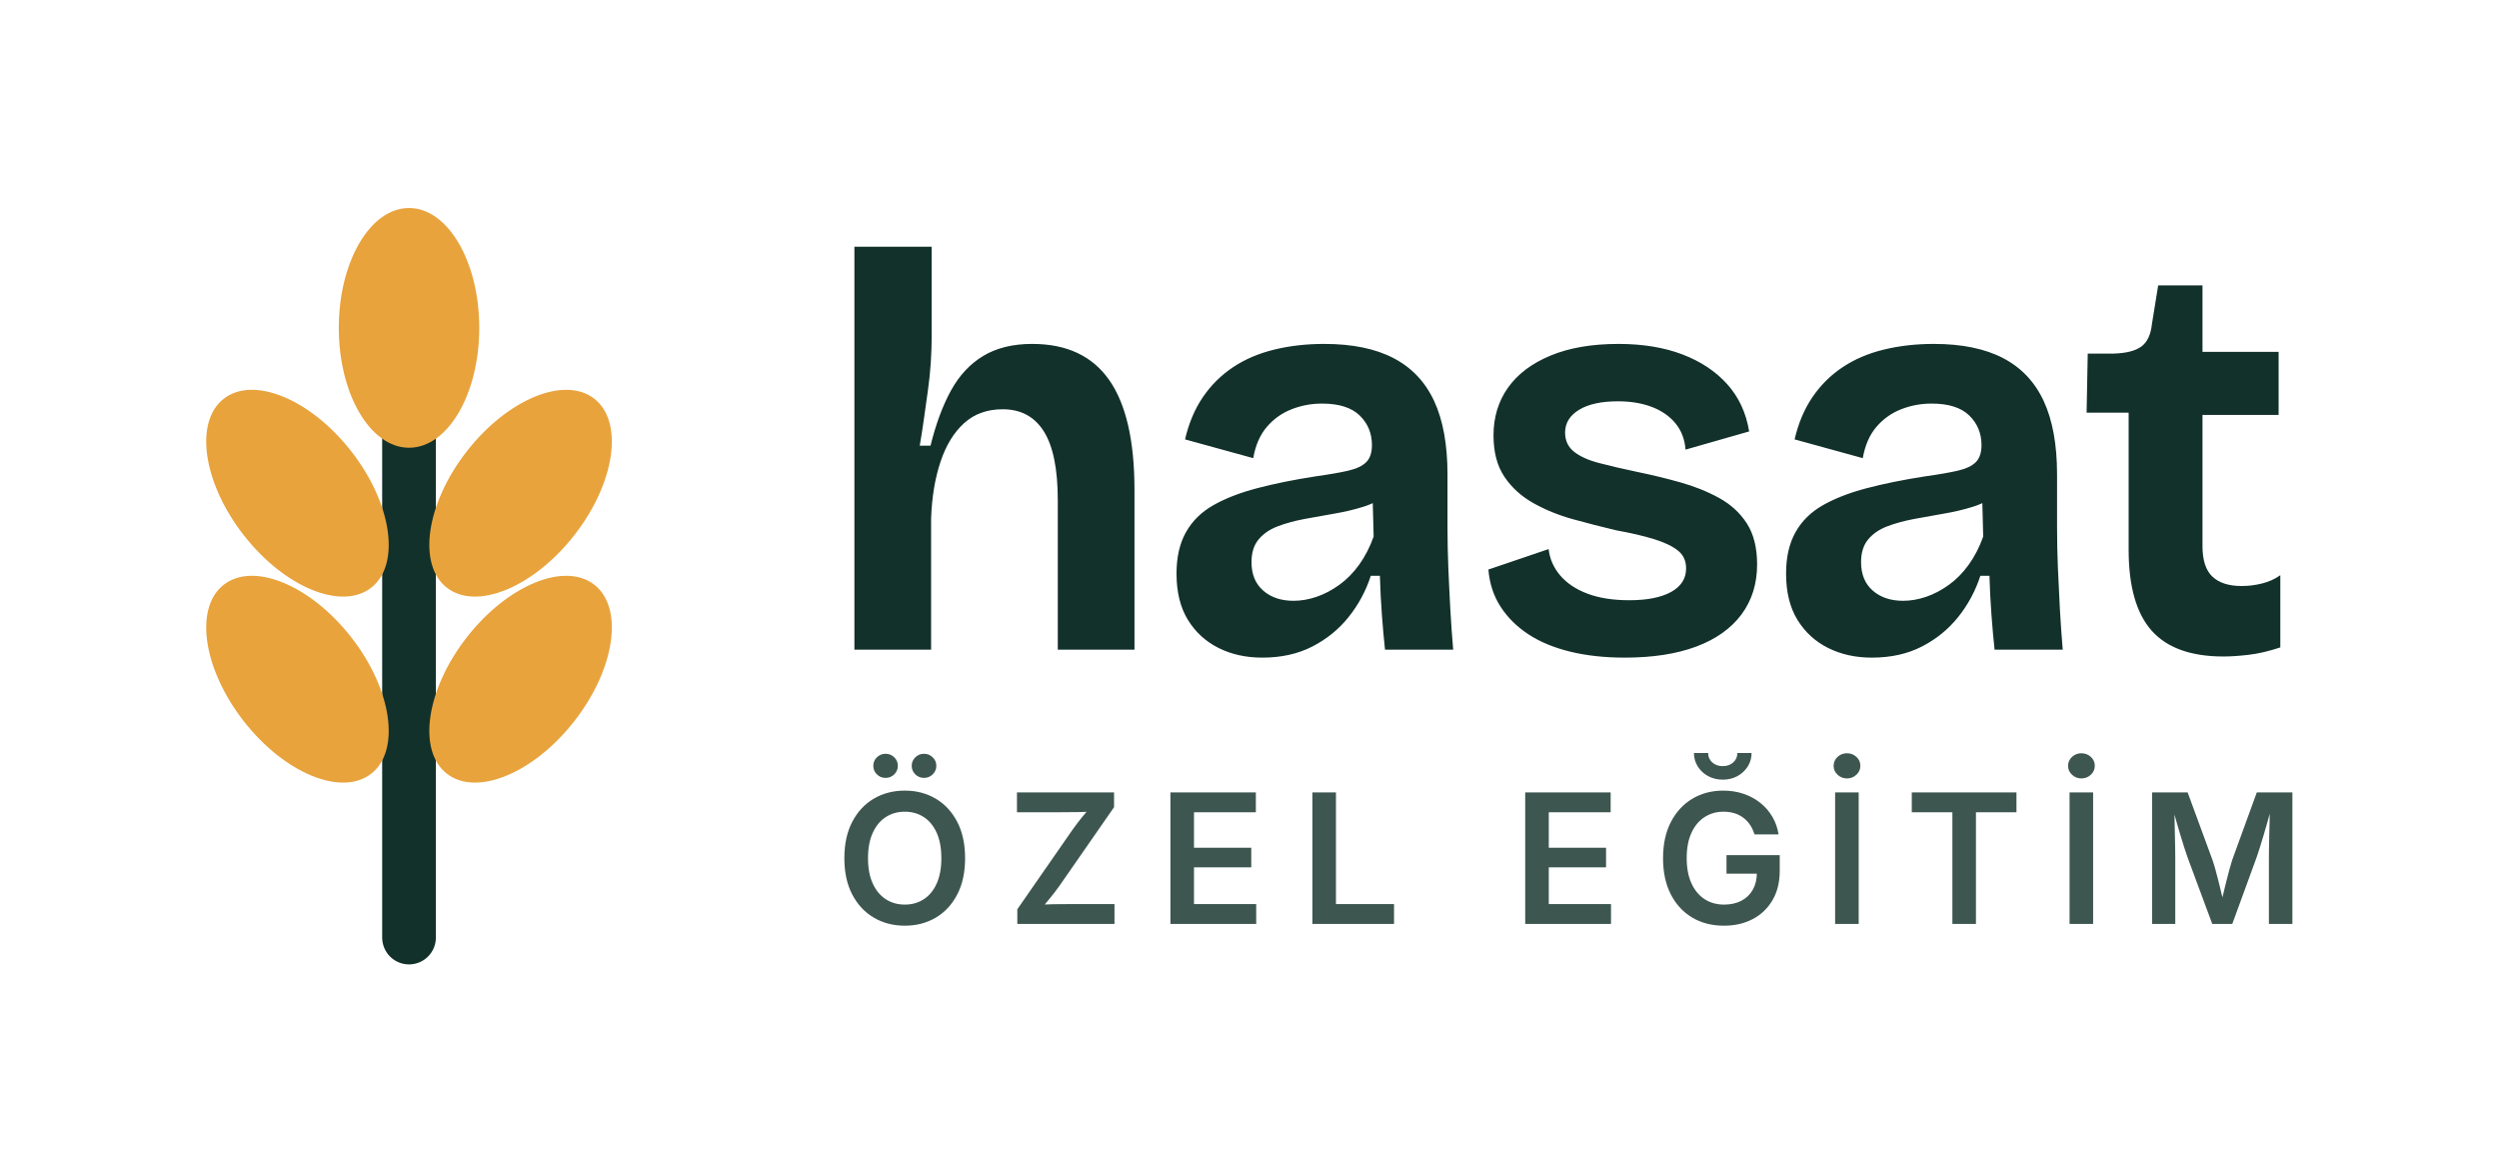
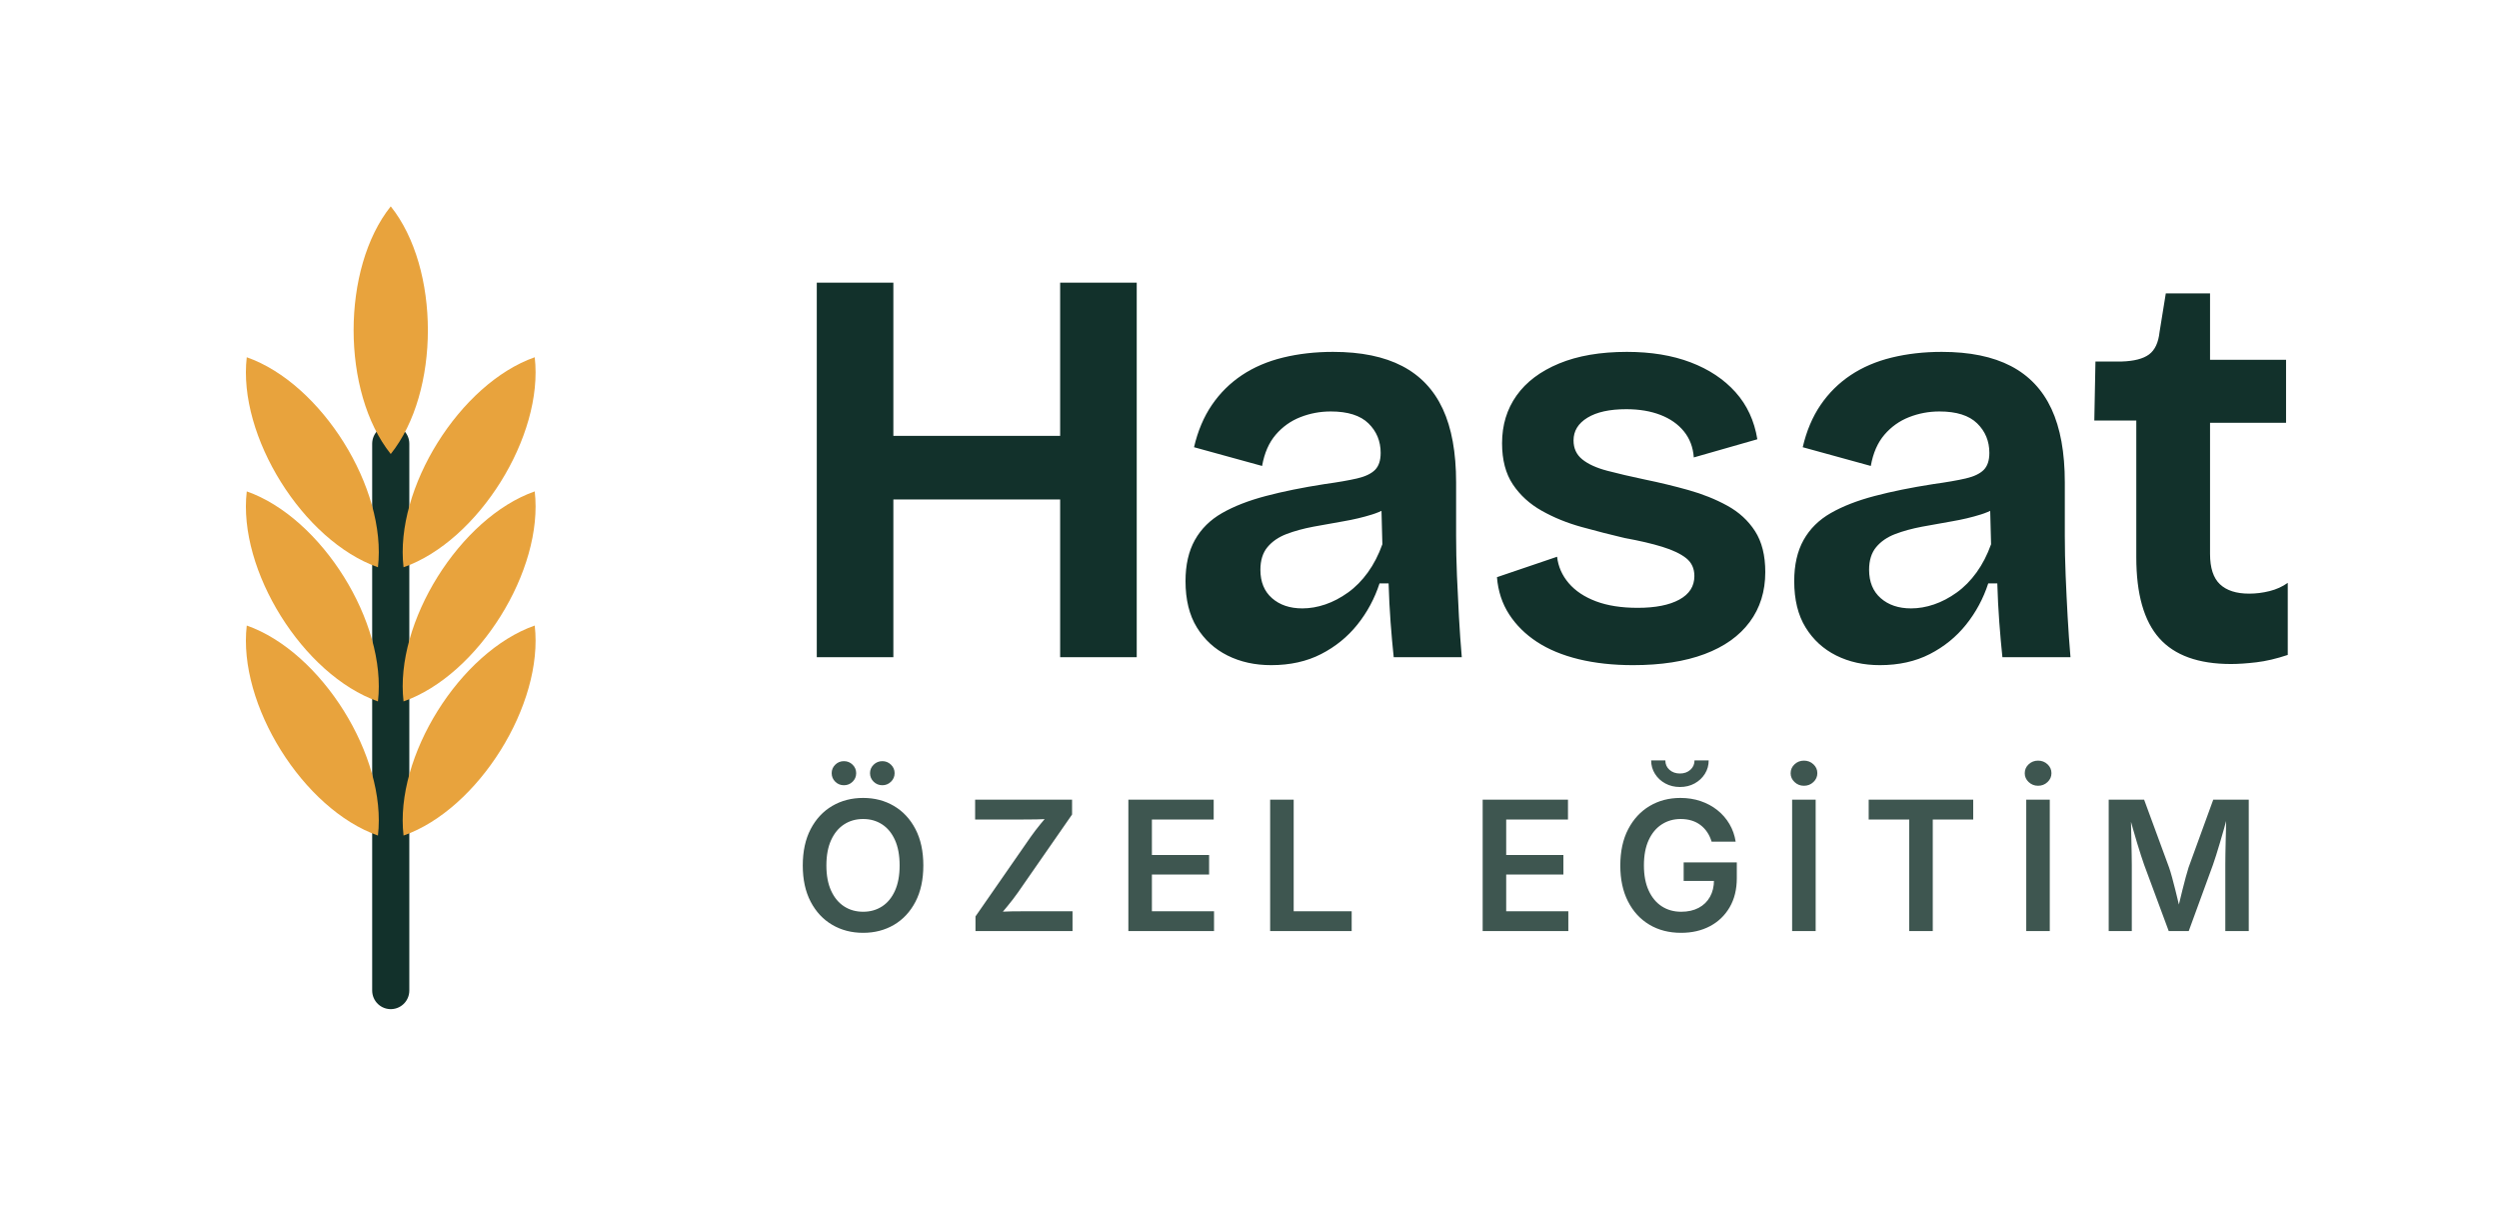
- <svg xmlns="http://www.w3.org/2000/svg" viewBox="0 0 290.33 135.84" width="290" height="136" role="img" aria-label="Hasat Özel Eğitim">
+ <svg xmlns="http://www.w3.org/2000/svg" viewBox="0 0 289.58 141.36" width="290" height="141" role="img" aria-label="Hasat Özel Eğitim">
  <g transform="translate(24 24)">
-     <g transform="translate(-24.48 -6.48) scale(2.4)">
-       <path d="M20 38 V13" fill="none" stroke="#12312B" stroke-width="2.6" stroke-linecap="round" />
-       <ellipse cx="20" cy="8.5" rx="3.4" ry="5.8" fill="#E8A33D" />
-       <ellipse cx="14.6" cy="16.5" rx="3.3" ry="5.8" transform="rotate(-38 14.6 16.5)" fill="#E8A33D" />
-       <ellipse cx="25.4" cy="16.5" rx="3.3" ry="5.8" transform="rotate(38 25.4 16.5)" fill="#E8A33D" />
-       <ellipse cx="14.6" cy="25.5" rx="3.3" ry="5.8" transform="rotate(-38 14.6 25.5)" fill="#E8A33D" />
-       <ellipse cx="25.4" cy="25.5" rx="3.3" ry="5.8" transform="rotate(38 25.4 25.5)" fill="#E8A33D" />
+     <g transform="translate(-27.12 -1.2) scale(2.4)">
+       <path d="M20 38.5 V12" fill="none" stroke="#12312B" stroke-width="1.8" stroke-linecap="round" />
+       <path transform="translate(20 6.5) rotate(0)" d="M0 -6 C 2.4 -3, 2.4 3, 0 6 C -2.4 3, -2.4 -3, 0 -6 Z" fill="#E8A33D" />
+       <path transform="translate(16.2 12.9) rotate(-32)" d="M0 -6 C 2.4 -3, 2.4 3, 0 6 C -2.4 3, -2.4 -3, 0 -6 Z" fill="#E8A33D" />
+       <path transform="translate(23.8 12.9) rotate(32)" d="M0 -6 C 2.4 -3, 2.4 3, 0 6 C -2.4 3, -2.4 -3, 0 -6 Z" fill="#E8A33D" />
+       <path transform="translate(16.2 19.4) rotate(-32)" d="M0 -6 C 2.4 -3, 2.4 3, 0 6 C -2.4 3, -2.4 -3, 0 -6 Z" fill="#E8A33D" />
+       <path transform="translate(23.8 19.4) rotate(32)" d="M0 -6 C 2.4 -3, 2.4 3, 0 6 C -2.4 3, -2.4 -3, 0 -6 Z" fill="#E8A33D" />
+       <path transform="translate(16.2 25.9) rotate(-32)" d="M0 -6 C 2.4 -3, 2.4 3, 0 6 C -2.4 3, -2.4 -3, 0 -6 Z" fill="#E8A33D" />
+       <path transform="translate(23.8 25.9) rotate(32)" d="M0 -6 C 2.4 -3, 2.4 3, 0 6 C -2.4 3, -2.4 -3, 0 -6 Z" fill="#E8A33D" />
    </g>
-     <path transform="translate(0 51.29)" fill="#12312B" d="M75.264 0.0V-20.922V-46.794H84.24V-36.366Q84.24 -34.98 84.141 -33.396Q84.042 -31.812 83.811 -30.162Q83.58 -28.512 83.349 -26.862Q83.118 -25.212 82.854 -23.694H84.108Q85.032 -27.456 86.484 -30.096Q87.936 -32.736 90.246 -34.122Q92.556 -35.508 95.922 -35.508Q101.928 -35.508 104.865 -31.317Q107.802 -27.126 107.802 -18.546V0.0H98.892V-17.358Q98.892 -22.77 97.275 -25.344Q95.658 -27.918 92.49 -27.918Q89.784 -27.918 88.002 -26.301Q86.22 -24.684 85.263 -21.813Q84.306 -18.942 84.174 -15.246V0.0ZM122.652 0.924Q119.814 0.924 117.57 -0.198Q115.326 -1.32 114.006 -3.465Q112.686 -5.61 112.686 -8.844Q112.686 -11.682 113.775 -13.629Q114.864 -15.576 116.943 -16.764Q119.022 -17.952 122.025 -18.744Q125.028 -19.536 128.856 -20.13Q131.232 -20.46 132.651 -20.79Q134.07 -21.12 134.73 -21.78Q135.39 -22.44 135.39 -23.76Q135.39 -25.806 133.971 -27.192Q132.552 -28.578 129.582 -28.578Q127.734 -28.578 126.051 -27.918Q124.368 -27.258 123.18 -25.872Q121.992 -24.486 121.596 -22.242L113.676 -24.42Q114.336 -27.258 115.755 -29.337Q117.174 -31.416 119.253 -32.802Q121.332 -34.188 124.038 -34.848Q126.744 -35.508 129.846 -35.508Q134.73 -35.508 137.898 -33.858Q141.066 -32.208 142.617 -28.875Q144.168 -25.542 144.168 -20.328V-14.124Q144.168 -11.88 144.267 -9.471Q144.366 -7.062 144.498 -4.686Q144.63 -2.31 144.828 0.0H136.908Q136.71 -1.848 136.545 -4.059Q136.38 -6.27 136.314 -8.58H135.258Q134.4 -5.94 132.684 -3.795Q130.968 -1.65 128.46 -0.363Q125.952 0.924 122.652 0.924ZM126.282 -5.676Q127.602 -5.676 128.955 -6.138Q130.308 -6.6 131.595 -7.524Q132.882 -8.448 133.905 -9.867Q134.928 -11.286 135.588 -13.134L135.456 -18.216L137.04 -18.018Q135.984 -17.094 134.4 -16.599Q132.816 -16.104 131.067 -15.807Q129.318 -15.51 127.569 -15.18Q125.82 -14.85 124.434 -14.322Q123.048 -13.794 122.223 -12.804Q121.398 -11.814 121.398 -10.164Q121.398 -8.052 122.751 -6.864Q124.104 -5.676 126.282 -5.676ZM164.76 0.924Q161.262 0.924 158.424 0.231Q155.586 -0.462 153.573 -1.782Q151.56 -3.102 150.339 -4.983Q149.118 -6.864 148.92 -9.306L155.916 -11.682Q156.114 -9.966 157.269 -8.613Q158.424 -7.26 160.437 -6.501Q162.45 -5.742 165.288 -5.742Q168.39 -5.742 170.139 -6.699Q171.888 -7.656 171.888 -9.438Q171.888 -10.758 170.931 -11.517Q169.974 -12.276 168.159 -12.837Q166.344 -13.398 163.77 -13.86Q161.262 -14.454 158.754 -15.147Q156.246 -15.84 154.134 -17.028Q152.022 -18.216 150.768 -20.097Q149.514 -21.978 149.514 -24.882Q149.514 -28.05 151.197 -30.426Q152.88 -32.802 156.147 -34.155Q159.414 -35.508 164.034 -35.508Q168.258 -35.508 171.459 -34.287Q174.66 -33.066 176.673 -30.822Q178.686 -28.578 179.214 -25.344L171.822 -23.232Q171.69 -25.014 170.667 -26.268Q169.644 -27.522 167.928 -28.182Q166.212 -28.842 163.968 -28.842Q161.064 -28.842 159.447 -27.852Q157.83 -26.862 157.83 -25.212Q157.83 -23.826 158.853 -23.001Q159.876 -22.176 161.757 -21.681Q163.638 -21.186 166.146 -20.658Q168.72 -20.13 171.195 -19.437Q173.67 -18.744 175.716 -17.622Q177.762 -16.5 178.95 -14.652Q180.138 -12.804 180.138 -9.9Q180.138 -6.534 178.323 -4.092Q176.508 -1.65 173.076 -0.363Q169.644 0.924 164.76 0.924ZM193.47 0.924Q190.632 0.924 188.388 -0.198Q186.144 -1.32 184.824 -3.465Q183.504 -5.61 183.504 -8.844Q183.504 -11.682 184.593 -13.629Q185.682 -15.576 187.761 -16.764Q189.84 -17.952 192.843 -18.744Q195.846 -19.536 199.674 -20.13Q202.05 -20.46 203.469 -20.79Q204.888 -21.12 205.548 -21.78Q206.208 -22.44 206.208 -23.76Q206.208 -25.806 204.789 -27.192Q203.37 -28.578 200.4 -28.578Q198.552 -28.578 196.869 -27.918Q195.186 -27.258 193.998 -25.872Q192.81 -24.486 192.414 -22.242L184.494 -24.42Q185.154 -27.258 186.573 -29.337Q187.992 -31.416 190.071 -32.802Q192.15 -34.188 194.856 -34.848Q197.562 -35.508 200.664 -35.508Q205.548 -35.508 208.716 -33.858Q211.884 -32.208 213.435 -28.875Q214.986 -25.542 214.986 -20.328V-14.124Q214.986 -11.88 215.085 -9.471Q215.184 -7.062 215.316 -4.686Q215.448 -2.31 215.646 0.0H207.726Q207.528 -1.848 207.363 -4.059Q207.198 -6.27 207.132 -8.58H206.076Q205.218 -5.94 203.502 -3.795Q201.786 -1.65 199.278 -0.363Q196.77 0.924 193.47 0.924ZM197.1 -5.676Q198.42 -5.676 199.773 -6.138Q201.126 -6.6 202.413 -7.524Q203.7 -8.448 204.723 -9.867Q205.746 -11.286 206.406 -13.134L206.274 -18.216L207.858 -18.018Q206.802 -17.094 205.218 -16.599Q203.634 -16.104 201.885 -15.807Q200.136 -15.51 198.387 -15.18Q196.638 -14.85 195.252 -14.322Q193.866 -13.794 193.041 -12.804Q192.216 -11.814 192.216 -10.164Q192.216 -8.052 193.569 -6.864Q194.922 -5.676 197.1 -5.676ZM234.324 0.792Q228.648 0.792 225.975 -2.211Q223.302 -5.214 223.302 -11.616V-27.522H218.418L218.55 -34.386H221.586Q223.764 -34.452 224.787 -35.211Q225.81 -35.97 226.008 -37.818L226.734 -42.306H231.882V-34.584H240.726V-27.258H231.882V-12.012Q231.882 -9.57 233.037 -8.481Q234.192 -7.392 236.436 -7.392Q237.624 -7.392 238.812 -7.689Q240 -7.986 240.924 -8.646V-0.264Q238.944 0.396 237.261 0.594Q235.578 0.792 234.324 0.792Z" />
-     <path transform="translate(0 83.14)" fill="#3E5650" d="M81.12 0.205Q79.11 0.205 77.521 -0.728Q75.932 -1.661 75.014 -3.415Q74.096 -5.168 74.096 -7.629Q74.096 -10.1 75.014 -11.859Q75.932 -13.617 77.521 -14.55Q79.11 -15.483 81.12 -15.483Q83.12 -15.483 84.704 -14.55Q86.288 -13.617 87.206 -11.859Q88.123 -10.1 88.123 -7.629Q88.123 -5.168 87.206 -3.409Q86.288 -1.651 84.704 -0.723Q83.12 0.205 81.12 0.205ZM81.12 -2.246Q82.361 -2.246 83.32 -2.866Q84.278 -3.486 84.822 -4.691Q85.365 -5.896 85.365 -7.629Q85.365 -9.382 84.822 -10.587Q84.278 -11.792 83.32 -12.412Q82.361 -13.033 81.12 -13.033Q79.869 -13.033 78.905 -12.407Q77.941 -11.782 77.393 -10.577Q76.844 -9.372 76.844 -7.629Q76.844 -5.896 77.393 -4.696Q77.941 -3.497 78.905 -2.871Q79.869 -2.246 81.12 -2.246ZM83.355 -16.96Q82.761 -16.96 82.34 -17.37Q81.92 -17.78 81.92 -18.365Q81.92 -18.939 82.34 -19.349Q82.761 -19.759 83.355 -19.759Q83.94 -19.759 84.36 -19.349Q84.781 -18.939 84.781 -18.365Q84.781 -17.78 84.36 -17.37Q83.94 -16.96 83.355 -16.96ZM78.885 -16.96Q78.29 -16.96 77.875 -17.37Q77.459 -17.78 77.459 -18.365Q77.459 -18.939 77.875 -19.349Q78.29 -19.759 78.885 -19.759Q79.479 -19.759 79.895 -19.349Q80.31 -18.939 80.31 -18.365Q80.31 -17.78 79.895 -17.37Q79.479 -16.96 78.885 -16.96ZM94.19 0.0V-1.702L100.599 -10.931Q101.132 -11.689 101.763 -12.458Q102.393 -13.228 103.039 -13.976L103.265 -13.094Q102.27 -13.002 101.265 -12.987Q100.26 -12.971 99.256 -12.971H94.149V-15.278H105.428V-13.556L99.132 -4.491Q98.569 -3.691 97.907 -2.892Q97.246 -2.092 96.579 -1.302L96.354 -2.184Q97.389 -2.276 98.415 -2.292Q99.44 -2.307 100.466 -2.307H105.48V0.0ZM111.977 0.0V-15.278H121.903V-12.971H114.715V-8.849H121.37V-6.573H114.715V-2.307H121.944V0.0ZM128.472 0.0V-15.278H131.21V-2.307H137.957V0.0ZM153.197 0.0V-15.278H163.123V-12.971H155.935V-8.849H162.589V-6.573H155.935V-2.307H163.164V0.0ZM176.285 0.205Q174.173 0.205 172.583 -0.749Q170.994 -1.702 170.102 -3.456Q169.21 -5.209 169.21 -7.619Q169.21 -10.09 170.127 -11.848Q171.045 -13.607 172.624 -14.545Q174.203 -15.483 176.203 -15.483Q177.464 -15.483 178.556 -15.114Q179.648 -14.745 180.504 -14.063Q181.361 -13.381 181.909 -12.448Q182.458 -11.515 182.632 -10.397H179.833Q179.648 -11.013 179.325 -11.495Q179.002 -11.977 178.546 -12.325Q178.09 -12.674 177.51 -12.853Q176.931 -13.033 176.234 -13.033Q175.003 -13.033 174.034 -12.407Q173.065 -11.782 172.512 -10.582Q171.958 -9.382 171.958 -7.639Q171.958 -5.917 172.512 -4.712Q173.065 -3.507 174.039 -2.876Q175.013 -2.246 176.295 -2.246Q177.464 -2.246 178.32 -2.697Q179.177 -3.148 179.643 -3.979Q180.11 -4.809 180.11 -5.937L180.735 -5.834H176.582V-7.988H182.765V-6.152Q182.765 -4.194 181.93 -2.763Q181.094 -1.333 179.633 -0.564Q178.172 0.205 176.285 0.205ZM176.152 -16.755Q175.208 -16.755 174.449 -17.165Q173.691 -17.575 173.245 -18.283Q172.799 -18.99 172.799 -19.852H174.449Q174.449 -19.185 174.931 -18.754Q175.413 -18.324 176.152 -18.324Q176.88 -18.324 177.362 -18.754Q177.844 -19.185 177.844 -19.852H179.494Q179.494 -18.99 179.053 -18.288Q178.613 -17.585 177.859 -17.17Q177.105 -16.755 176.152 -16.755ZM191.939 -15.278V0.0H189.201V-15.278ZM190.575 -16.898Q189.939 -16.898 189.483 -17.329Q189.027 -17.76 189.027 -18.354Q189.027 -18.97 189.483 -19.395Q189.939 -19.821 190.575 -19.821Q191.221 -19.821 191.677 -19.395Q192.134 -18.97 192.134 -18.365Q192.134 -17.76 191.677 -17.329Q191.221 -16.898 190.575 -16.898ZM198.108 -12.971V-15.278H210.269V-12.971H205.563V0.0H202.825V-12.971ZM219.176 -15.278V0.0H216.438V-15.278ZM217.812 -16.898Q217.177 -16.898 216.72 -17.329Q216.264 -17.76 216.264 -18.354Q216.264 -18.97 216.72 -19.395Q217.177 -19.821 217.812 -19.821Q218.458 -19.821 218.915 -19.395Q219.371 -18.97 219.371 -18.365Q219.371 -17.76 218.915 -17.329Q218.458 -16.898 217.812 -16.898ZM226.032 0.0V-15.278H230.154L233.056 -7.393Q233.21 -6.952 233.4 -6.26Q233.59 -5.568 233.789 -4.768Q233.989 -3.968 234.169 -3.204Q234.348 -2.44 234.471 -1.856H233.918Q234.041 -2.43 234.22 -3.184Q234.4 -3.938 234.6 -4.742Q234.799 -5.547 234.989 -6.245Q235.179 -6.942 235.322 -7.393L238.194 -15.278H242.326V0.0H239.598V-7.711Q239.598 -8.203 239.609 -8.9Q239.619 -9.598 239.639 -10.397Q239.66 -11.197 239.68 -12.012Q239.701 -12.828 239.701 -13.566H239.896Q239.691 -12.756 239.45 -11.91Q239.209 -11.064 238.973 -10.269Q238.737 -9.475 238.527 -8.808Q238.317 -8.142 238.163 -7.711L235.343 0.0H233.015L230.154 -7.711Q230.001 -8.142 229.79 -8.793Q229.58 -9.444 229.339 -10.233Q229.098 -11.023 228.857 -11.879Q228.616 -12.735 228.381 -13.566H228.606Q228.616 -12.879 228.637 -12.074Q228.657 -11.269 228.673 -10.459Q228.688 -9.649 228.704 -8.936Q228.719 -8.224 228.719 -7.711V0.0Z" />
+     <path transform="translate(0 52.43)" fill="#12312B" d="M98.76 0.0V-43.56H107.67V0.0ZM70.446 0.0V-43.56H79.356V0.0ZM75.792 -18.348V-25.74H102.456V-18.348ZM123.312 0.924Q120.474 0.924 118.23 -0.198Q115.986 -1.32 114.666 -3.465Q113.346 -5.61 113.346 -8.844Q113.346 -11.682 114.435 -13.629Q115.524 -15.576 117.603 -16.764Q119.682 -17.952 122.685 -18.744Q125.688 -19.536 129.516 -20.13Q131.892 -20.46 133.311 -20.79Q134.73 -21.12 135.39 -21.78Q136.05 -22.44 136.05 -23.76Q136.05 -25.806 134.631 -27.192Q133.212 -28.578 130.242 -28.578Q128.394 -28.578 126.711 -27.918Q125.028 -27.258 123.84 -25.872Q122.652 -24.486 122.256 -22.242L114.336 -24.42Q114.996 -27.258 116.415 -29.337Q117.834 -31.416 119.913 -32.802Q121.992 -34.188 124.698 -34.848Q127.404 -35.508 130.506 -35.508Q135.39 -35.508 138.558 -33.858Q141.726 -32.208 143.277 -28.875Q144.828 -25.542 144.828 -20.328V-14.124Q144.828 -11.88 144.927 -9.471Q145.026 -7.062 145.158 -4.686Q145.29 -2.31 145.488 0.0H137.568Q137.37 -1.848 137.205 -4.059Q137.04 -6.27 136.974 -8.58H135.918Q135.06 -5.94 133.344 -3.795Q131.628 -1.65 129.12 -0.363Q126.612 0.924 123.312 0.924ZM126.942 -5.676Q128.262 -5.676 129.615 -6.138Q130.968 -6.6 132.255 -7.524Q133.542 -8.448 134.565 -9.867Q135.588 -11.286 136.248 -13.134L136.116 -18.216L137.7 -18.018Q136.644 -17.094 135.06 -16.599Q133.476 -16.104 131.727 -15.807Q129.978 -15.51 128.229 -15.18Q126.48 -14.85 125.094 -14.322Q123.708 -13.794 122.883 -12.804Q122.058 -11.814 122.058 -10.164Q122.058 -8.052 123.411 -6.864Q124.764 -5.676 126.942 -5.676ZM165.42 0.924Q161.922 0.924 159.084 0.231Q156.246 -0.462 154.233 -1.782Q152.22 -3.102 150.999 -4.983Q149.778 -6.864 149.58 -9.306L156.576 -11.682Q156.774 -9.966 157.929 -8.613Q159.084 -7.26 161.097 -6.501Q163.11 -5.742 165.948 -5.742Q169.05 -5.742 170.799 -6.699Q172.548 -7.656 172.548 -9.438Q172.548 -10.758 171.591 -11.517Q170.634 -12.276 168.819 -12.837Q167.004 -13.398 164.43 -13.86Q161.922 -14.454 159.414 -15.147Q156.906 -15.84 154.794 -17.028Q152.682 -18.216 151.428 -20.097Q150.174 -21.978 150.174 -24.882Q150.174 -28.05 151.857 -30.426Q153.54 -32.802 156.807 -34.155Q160.074 -35.508 164.694 -35.508Q168.918 -35.508 172.119 -34.287Q175.32 -33.066 177.333 -30.822Q179.346 -28.578 179.874 -25.344L172.482 -23.232Q172.35 -25.014 171.327 -26.268Q170.304 -27.522 168.588 -28.182Q166.872 -28.842 164.628 -28.842Q161.724 -28.842 160.107 -27.852Q158.49 -26.862 158.49 -25.212Q158.49 -23.826 159.513 -23.001Q160.536 -22.176 162.417 -21.681Q164.298 -21.186 166.806 -20.658Q169.38 -20.13 171.855 -19.437Q174.33 -18.744 176.376 -17.622Q178.422 -16.5 179.61 -14.652Q180.798 -12.804 180.798 -9.9Q180.798 -6.534 178.983 -4.092Q177.168 -1.65 173.736 -0.363Q170.304 0.924 165.42 0.924ZM194.13 0.924Q191.292 0.924 189.048 -0.198Q186.804 -1.32 185.484 -3.465Q184.164 -5.61 184.164 -8.844Q184.164 -11.682 185.253 -13.629Q186.342 -15.576 188.421 -16.764Q190.5 -17.952 193.503 -18.744Q196.506 -19.536 200.334 -20.13Q202.71 -20.46 204.129 -20.79Q205.548 -21.12 206.208 -21.78Q206.868 -22.44 206.868 -23.76Q206.868 -25.806 205.449 -27.192Q204.03 -28.578 201.06 -28.578Q199.212 -28.578 197.529 -27.918Q195.846 -27.258 194.658 -25.872Q193.47 -24.486 193.074 -22.242L185.154 -24.42Q185.814 -27.258 187.233 -29.337Q188.652 -31.416 190.731 -32.802Q192.81 -34.188 195.516 -34.848Q198.222 -35.508 201.324 -35.508Q206.208 -35.508 209.376 -33.858Q212.544 -32.208 214.095 -28.875Q215.646 -25.542 215.646 -20.328V-14.124Q215.646 -11.88 215.745 -9.471Q215.844 -7.062 215.976 -4.686Q216.108 -2.31 216.306 0.0H208.386Q208.188 -1.848 208.023 -4.059Q207.858 -6.27 207.792 -8.58H206.736Q205.878 -5.94 204.162 -3.795Q202.446 -1.65 199.938 -0.363Q197.43 0.924 194.13 0.924ZM197.76 -5.676Q199.08 -5.676 200.433 -6.138Q201.786 -6.6 203.073 -7.524Q204.36 -8.448 205.383 -9.867Q206.406 -11.286 207.066 -13.134L206.934 -18.216L208.518 -18.018Q207.462 -17.094 205.878 -16.599Q204.294 -16.104 202.545 -15.807Q200.796 -15.51 199.047 -15.18Q197.298 -14.85 195.912 -14.322Q194.526 -13.794 193.701 -12.804Q192.876 -11.814 192.876 -10.164Q192.876 -8.052 194.229 -6.864Q195.582 -5.676 197.76 -5.676ZM234.984 0.792Q229.308 0.792 226.635 -2.211Q223.962 -5.214 223.962 -11.616V-27.522H219.078L219.21 -34.386H222.246Q224.424 -34.452 225.447 -35.211Q226.47 -35.97 226.668 -37.818L227.394 -42.306H232.542V-34.584H241.386V-27.258H232.542V-12.012Q232.542 -9.57 233.697 -8.481Q234.852 -7.392 237.096 -7.392Q238.284 -7.392 239.472 -7.689Q240.66 -7.986 241.584 -8.646V-0.264Q239.604 0.396 237.921 0.594Q236.238 0.792 234.984 0.792Z" />
+     <path transform="translate(0 84.28)" fill="#3E5650" d="M75.84 0.205Q73.83 0.205 72.241 -0.728Q70.652 -1.661 69.734 -3.415Q68.816 -5.168 68.816 -7.629Q68.816 -10.1 69.734 -11.859Q70.652 -13.617 72.241 -14.55Q73.83 -15.483 75.84 -15.483Q77.84 -15.483 79.424 -14.55Q81.008 -13.617 81.926 -11.859Q82.843 -10.1 82.843 -7.629Q82.843 -5.168 81.926 -3.409Q81.008 -1.651 79.424 -0.723Q77.84 0.205 75.84 0.205ZM75.84 -2.246Q77.081 -2.246 78.04 -2.866Q78.998 -3.486 79.542 -4.691Q80.085 -5.896 80.085 -7.629Q80.085 -9.382 79.542 -10.587Q78.998 -11.792 78.04 -12.412Q77.081 -13.033 75.84 -13.033Q74.589 -13.033 73.625 -12.407Q72.661 -11.782 72.113 -10.577Q71.564 -9.372 71.564 -7.629Q71.564 -5.896 72.113 -4.696Q72.661 -3.497 73.625 -2.871Q74.589 -2.246 75.84 -2.246ZM78.075 -16.96Q77.481 -16.96 77.06 -17.37Q76.64 -17.78 76.64 -18.365Q76.64 -18.939 77.06 -19.349Q77.481 -19.759 78.075 -19.759Q78.66 -19.759 79.08 -19.349Q79.501 -18.939 79.501 -18.365Q79.501 -17.78 79.08 -17.37Q78.66 -16.96 78.075 -16.96ZM73.605 -16.96Q73.01 -16.96 72.595 -17.37Q72.179 -17.78 72.179 -18.365Q72.179 -18.939 72.595 -19.349Q73.01 -19.759 73.605 -19.759Q74.199 -19.759 74.615 -19.349Q75.03 -18.939 75.03 -18.365Q75.03 -17.78 74.615 -17.37Q74.199 -16.96 73.605 -16.96ZM88.91 0.0V-1.702L95.319 -10.931Q95.852 -11.689 96.483 -12.458Q97.113 -13.228 97.759 -13.976L97.985 -13.094Q96.99 -13.002 95.985 -12.987Q94.98 -12.971 93.976 -12.971H88.869V-15.278H100.148V-13.556L93.852 -4.491Q93.289 -3.691 92.627 -2.892Q91.966 -2.092 91.299 -1.302L91.074 -2.184Q92.109 -2.276 93.135 -2.292Q94.16 -2.307 95.186 -2.307H100.2V0.0ZM106.697 0.0V-15.278H116.623V-12.971H109.435V-8.849H116.09V-6.573H109.435V-2.307H116.664V0.0ZM123.192 0.0V-15.278H125.93V-2.307H132.677V0.0ZM147.917 0.0V-15.278H157.843V-12.971H150.655V-8.849H157.309V-6.573H150.655V-2.307H157.884V0.0ZM171.005 0.205Q168.893 0.205 167.303 -0.749Q165.714 -1.702 164.822 -3.456Q163.93 -5.209 163.93 -7.619Q163.93 -10.09 164.847 -11.848Q165.765 -13.607 167.344 -14.545Q168.923 -15.483 170.923 -15.483Q172.184 -15.483 173.276 -15.114Q174.368 -14.745 175.224 -14.063Q176.081 -13.381 176.629 -12.448Q177.178 -11.515 177.352 -10.397H174.553Q174.368 -11.013 174.045 -11.495Q173.722 -11.977 173.266 -12.325Q172.81 -12.674 172.23 -12.853Q171.651 -13.033 170.954 -13.033Q169.723 -13.033 168.754 -12.407Q167.785 -11.782 167.232 -10.582Q166.678 -9.382 166.678 -7.639Q166.678 -5.917 167.232 -4.712Q167.785 -3.507 168.759 -2.876Q169.733 -2.246 171.015 -2.246Q172.184 -2.246 173.04 -2.697Q173.897 -3.148 174.363 -3.979Q174.83 -4.809 174.83 -5.937L175.455 -5.834H171.302V-7.988H177.485V-6.152Q177.485 -4.194 176.65 -2.763Q175.814 -1.333 174.353 -0.564Q172.892 0.205 171.005 0.205ZM170.872 -16.755Q169.928 -16.755 169.169 -17.165Q168.411 -17.575 167.965 -18.283Q167.519 -18.99 167.519 -19.852H169.169Q169.169 -19.185 169.651 -18.754Q170.133 -18.324 170.872 -18.324Q171.6 -18.324 172.082 -18.754Q172.564 -19.185 172.564 -19.852H174.214Q174.214 -18.99 173.773 -18.288Q173.333 -17.585 172.579 -17.17Q171.825 -16.755 170.872 -16.755ZM186.659 -15.278V0.0H183.921V-15.278ZM185.295 -16.898Q184.659 -16.898 184.203 -17.329Q183.747 -17.76 183.747 -18.354Q183.747 -18.97 184.203 -19.395Q184.659 -19.821 185.295 -19.821Q185.941 -19.821 186.397 -19.395Q186.854 -18.97 186.854 -18.365Q186.854 -17.76 186.397 -17.329Q185.941 -16.898 185.295 -16.898ZM192.828 -12.971V-15.278H204.989V-12.971H200.283V0.0H197.545V-12.971ZM213.896 -15.278V0.0H211.158V-15.278ZM212.532 -16.898Q211.897 -16.898 211.44 -17.329Q210.984 -17.76 210.984 -18.354Q210.984 -18.97 211.44 -19.395Q211.897 -19.821 212.532 -19.821Q213.178 -19.821 213.635 -19.395Q214.091 -18.97 214.091 -18.365Q214.091 -17.76 213.635 -17.329Q213.178 -16.898 212.532 -16.898ZM220.752 0.0V-15.278H224.874L227.776 -7.393Q227.93 -6.952 228.12 -6.26Q228.31 -5.568 228.509 -4.768Q228.709 -3.968 228.889 -3.204Q229.068 -2.44 229.191 -1.856H228.638Q228.761 -2.43 228.94 -3.184Q229.12 -3.938 229.32 -4.742Q229.519 -5.547 229.709 -6.245Q229.899 -6.942 230.042 -7.393L232.914 -15.278H237.046V0.0H234.318V-7.711Q234.318 -8.203 234.329 -8.9Q234.339 -9.598 234.359 -10.397Q234.38 -11.197 234.4 -12.012Q234.421 -12.828 234.421 -13.566H234.616Q234.411 -12.756 234.17 -11.91Q233.929 -11.064 233.693 -10.269Q233.457 -9.475 233.247 -8.808Q233.037 -8.142 232.883 -7.711L230.063 0.0H227.735L224.874 -7.711Q224.721 -8.142 224.51 -8.793Q224.3 -9.444 224.059 -10.233Q223.818 -11.023 223.577 -11.879Q223.336 -12.735 223.101 -13.566H223.326Q223.336 -12.879 223.357 -12.074Q223.377 -11.269 223.393 -10.459Q223.408 -9.649 223.424 -8.936Q223.439 -8.224 223.439 -7.711V0.0Z" />
  </g>
</svg>
